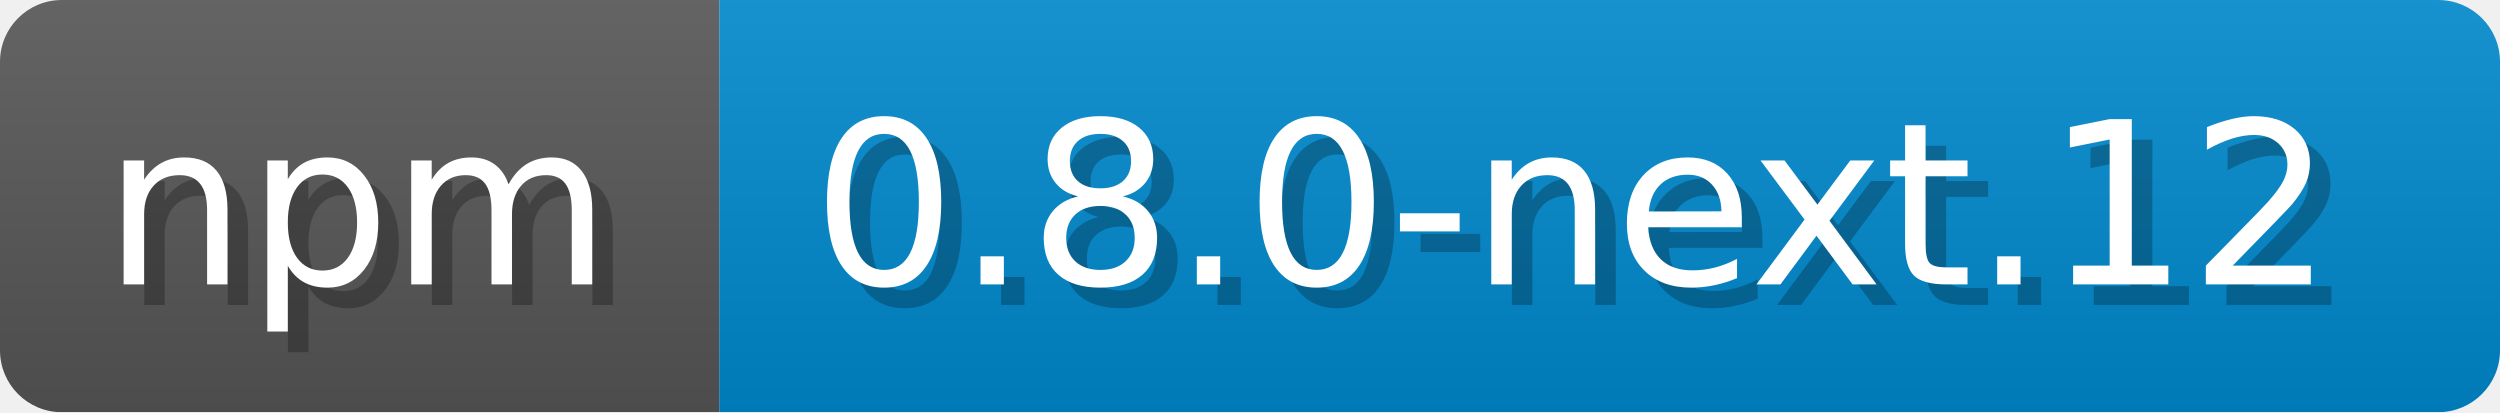
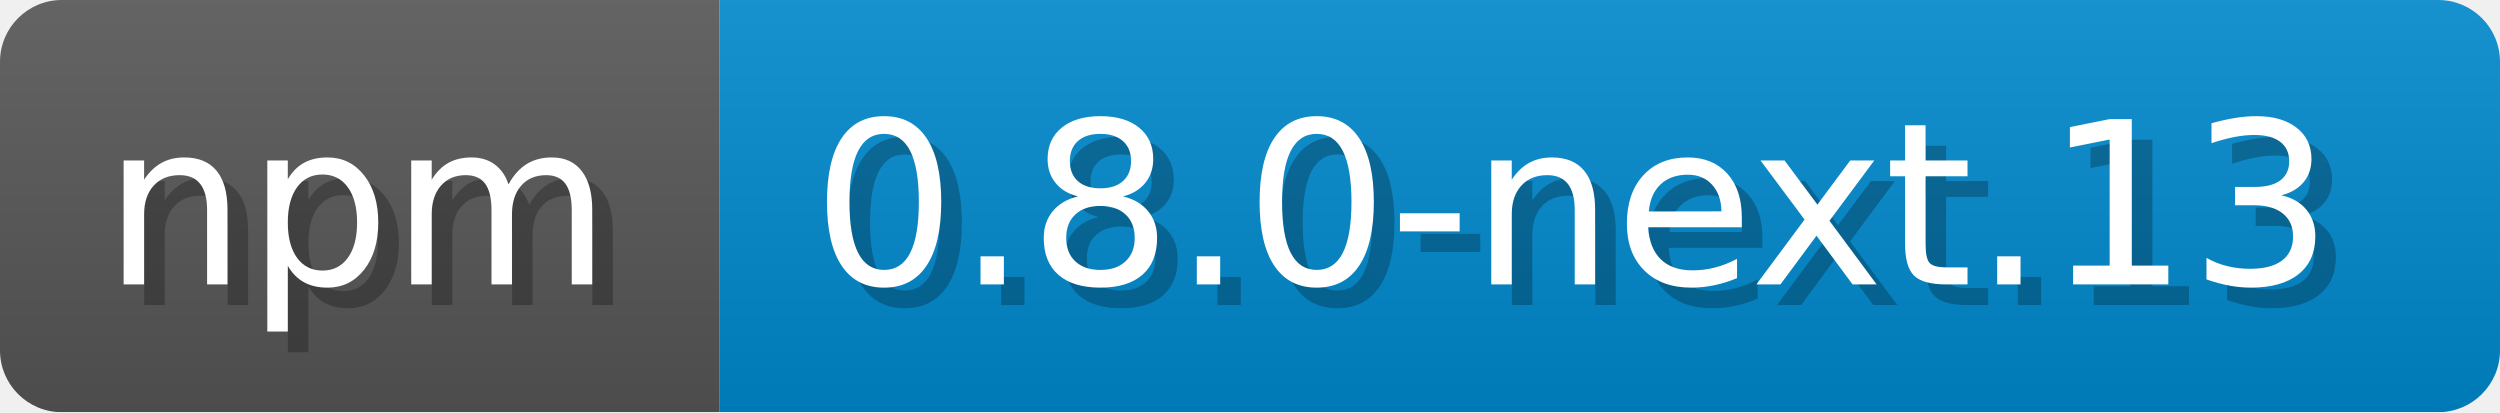
- <svg xmlns="http://www.w3.org/2000/svg" width="121.3" height="20" viewBox="0 0 1213 200" role="img" aria-label="npm: 0.8.0-next.12">
+ <svg xmlns="http://www.w3.org/2000/svg" width="121.3" height="20" viewBox="0 0 1213 200" role="img" aria-label="npm: 0.8.0-next.13">
  <linearGradient id="a" x2="0" y2="100%">
    <stop offset="0" stop-opacity=".1" stop-color="#EEE" />
    <stop offset="1" stop-opacity=".1" />
  </linearGradient>
  <mask id="m">
    <rect width="1213" height="200" rx="30" fill="#FFF" />
  </mask>
  <g mask="url(#m)">
    <rect width="349" height="200" fill="#555" />
    <rect width="864" height="200" fill="#08C" x="349" />
    <rect width="1213" height="200" fill="url(#a)" />
  </g>
  <g aria-hidden="true" fill="#fff" text-anchor="start" font-family="Verdana,DejaVu Sans,sans-serif" font-size="110">
    <text x="60" y="148" textLength="249" fill="#000" opacity="0.25">npm</text>
    <text x="50" y="138" textLength="249">npm</text>
-     <text x="404" y="148" textLength="764" fill="#000" opacity="0.25">0.8.0-next.12</text>
-     <text x="394" y="138" textLength="764">0.8.0-next.12</text>
+     <text x="404" y="148" textLength="764" fill="#000" opacity="0.25">0.8.0-next.13</text>
+     <text x="394" y="138" textLength="764">0.8.0-next.13</text>
  </g>
</svg>
